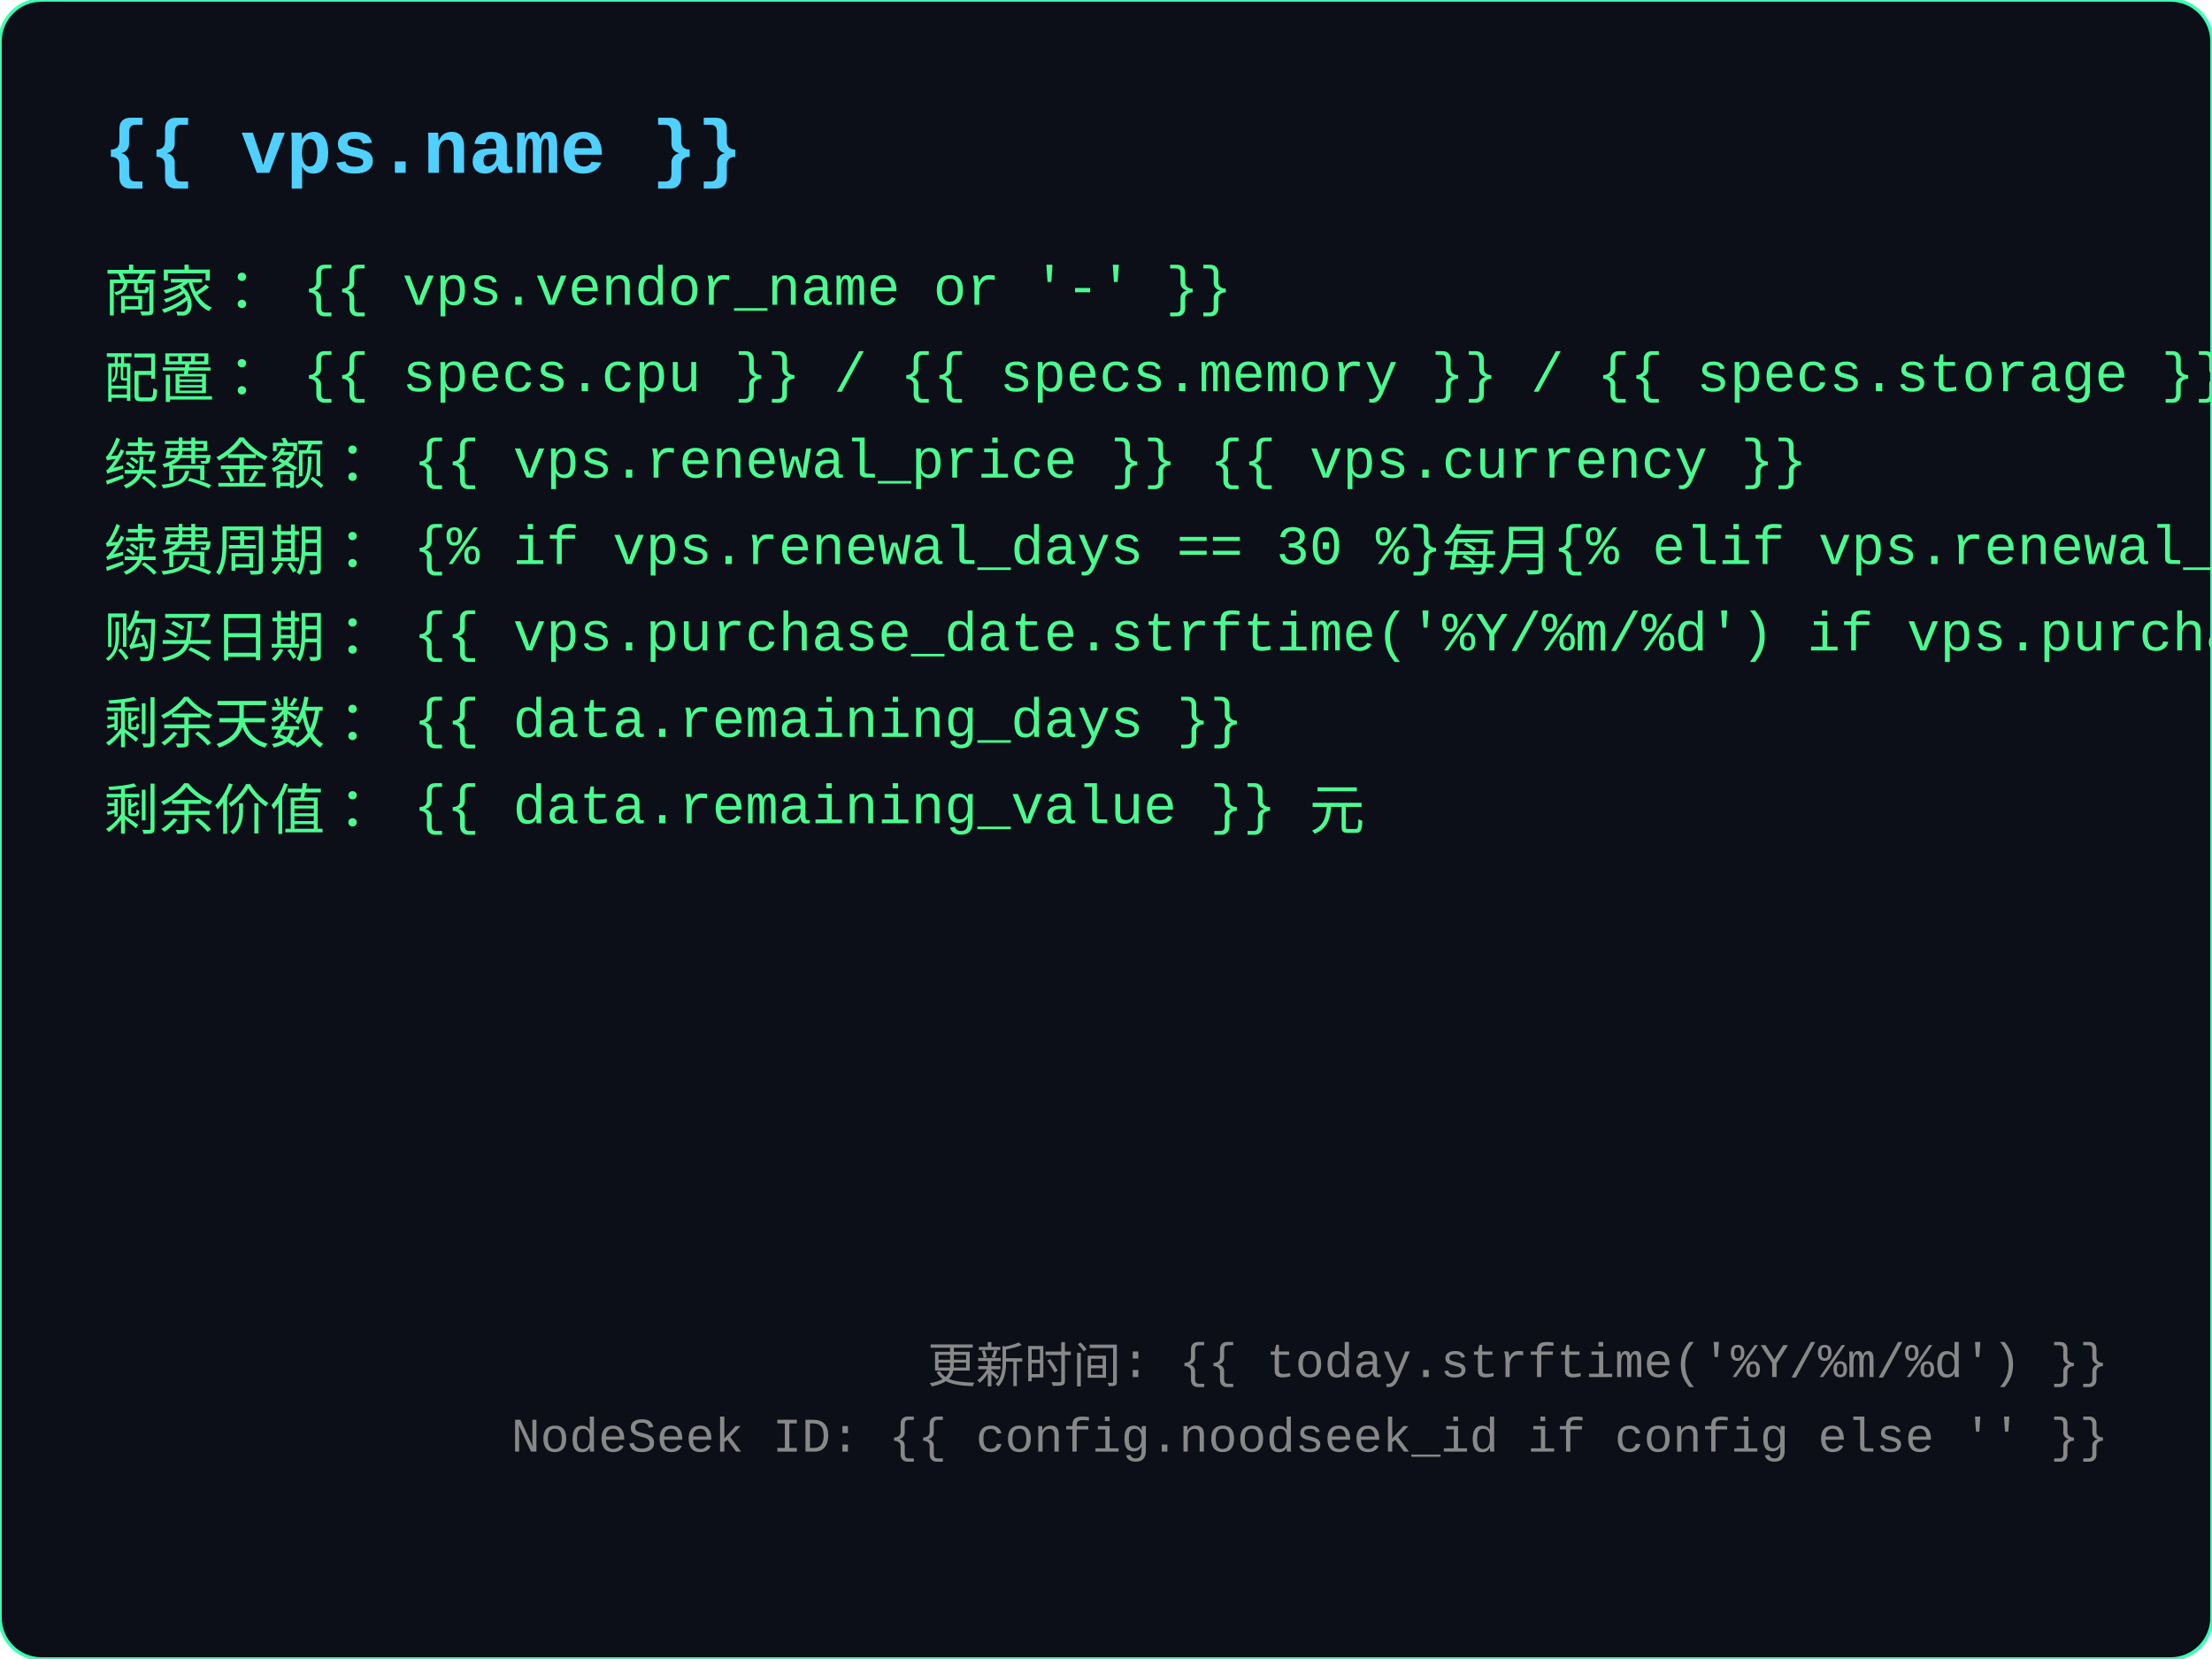
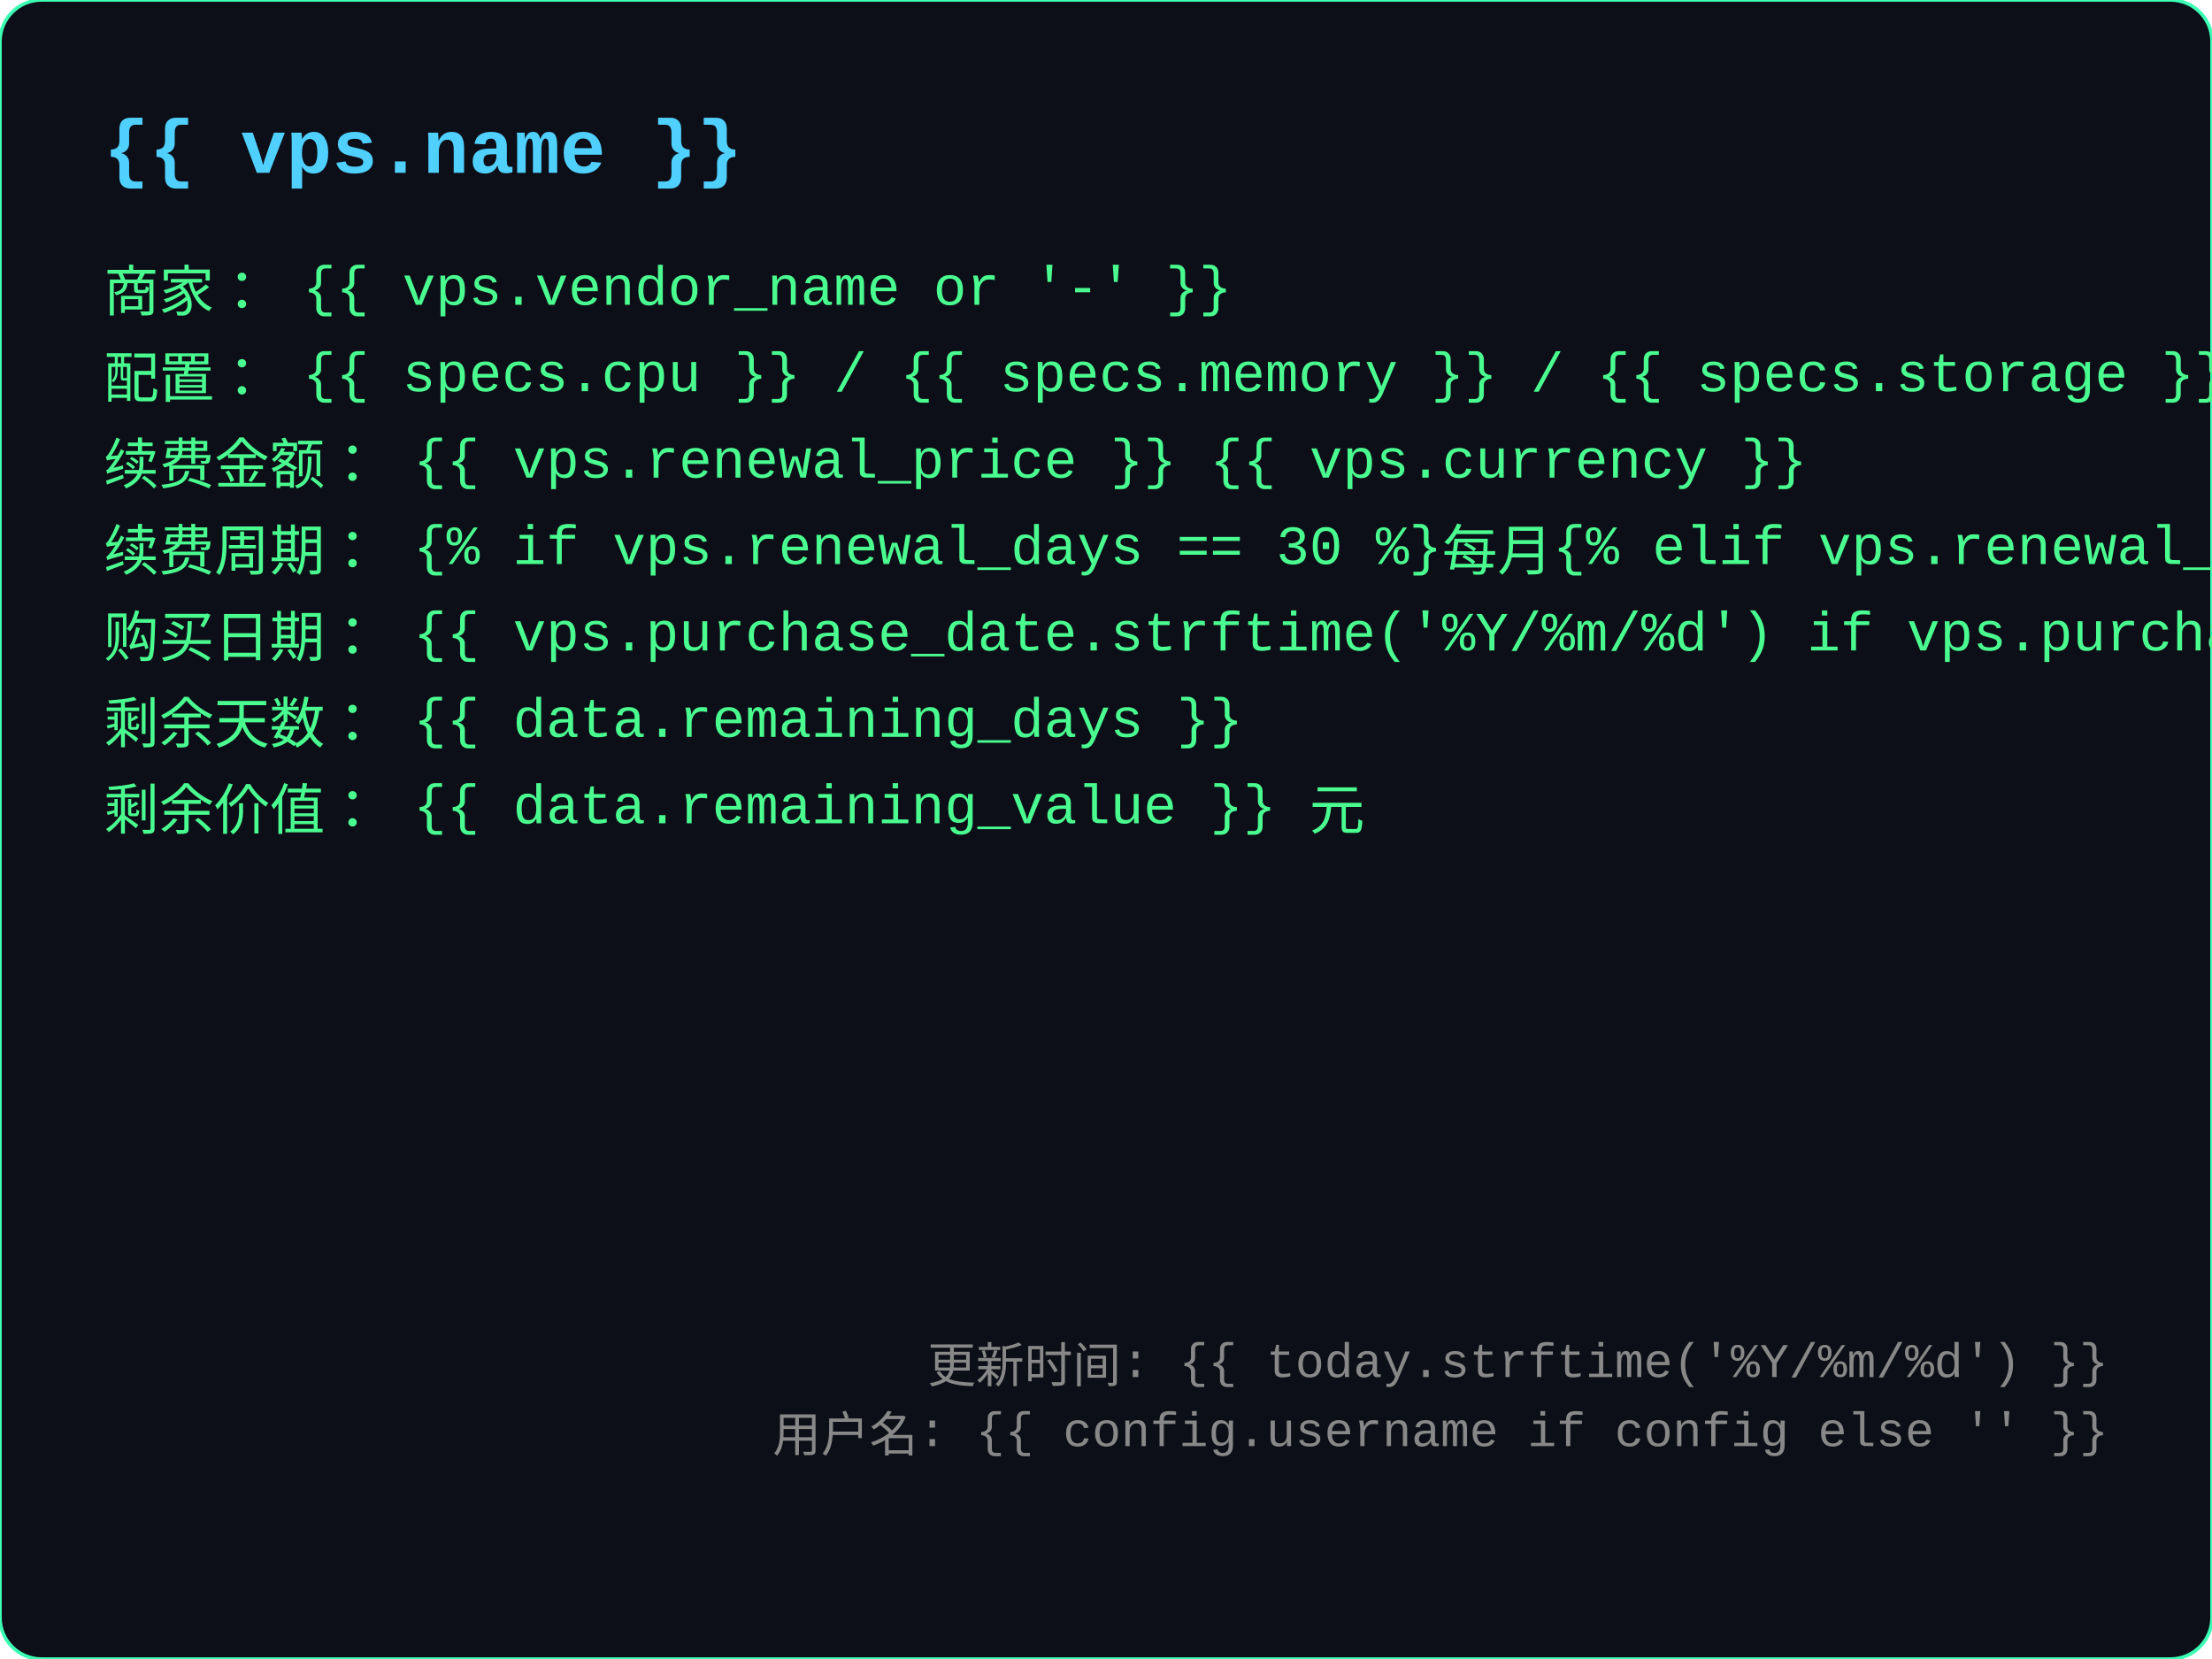
<svg xmlns="http://www.w3.org/2000/svg" width="640" height="480">
  <style>
    .title {
      fill: #50d0ff;
      font-size: 22px;
      font-family: 'JetBrains Mono', 'Courier New', monospace;
      font-weight: bold;
    }
    .label {
      fill: #4afc90;
      font-size: 16px;
      font-family: 'JetBrains Mono', 'Courier New', monospace;
    }
    .footer {
      fill: #888;
      font-size: 14px;
      font-family: 'JetBrains Mono', 'Courier New', monospace;
    }
    rect {
      fill: #0c0f17;
      stroke: #3cffb5;
      stroke-width: 1;
      rx: 12;
      ry: 12;
    }
  </style>
  <rect width="100%" height="100%" />
  <text x="30" y="50" class="title">{{ vps.name }}</text>
  <text x="30" y="90" class="label">商家： {{ vps.vendor_name or '-' }}</text>
  <text x="30" y="115" class="label">配置： {{ specs.cpu }} / {{ specs.memory }} / {{ specs.storage }}</text>
  <text x="30" y="140" class="label">续费金额： {{ vps.renewal_price }} {{ vps.currency }}</text>
  <text x="30" y="165" class="label">续费周期： {% if vps.renewal_days == 30 %}每月{% elif vps.renewal_days == 90 %}每季度{% elif vps.renewal_days == 365 %}每年{% elif vps.renewal_days == 1095 %}三年{% elif vps.renewal_days %}{{ vps.renewal_days }}天{% else %}-{% endif %}</text>
  <text x="30" y="190" class="label">购买日期： {{ vps.purchase_date.strftime('%Y/%m/%d') if vps.purchase_date else '-' }}</text>
  <text x="30" y="215" class="label">剩余天数： {{ data.remaining_days }}</text>
  <text x="30" y="240" class="label">剩余价值： {{ data.remaining_value }} 元</text>
  <text x="610" y="400" class="footer" text-anchor="end">更新时间: {{ today.strftime('%Y/%m/%d') }}</text>
-   <text x="610" y="420" class="footer" text-anchor="end">NodeSeek ID: {{ config.noodseek_id if config else '' }}</text>
+   <text x="610" y="420" class="footer" text-anchor="end">用户名: {{ config.username if config else '' }}</text>
</svg>
